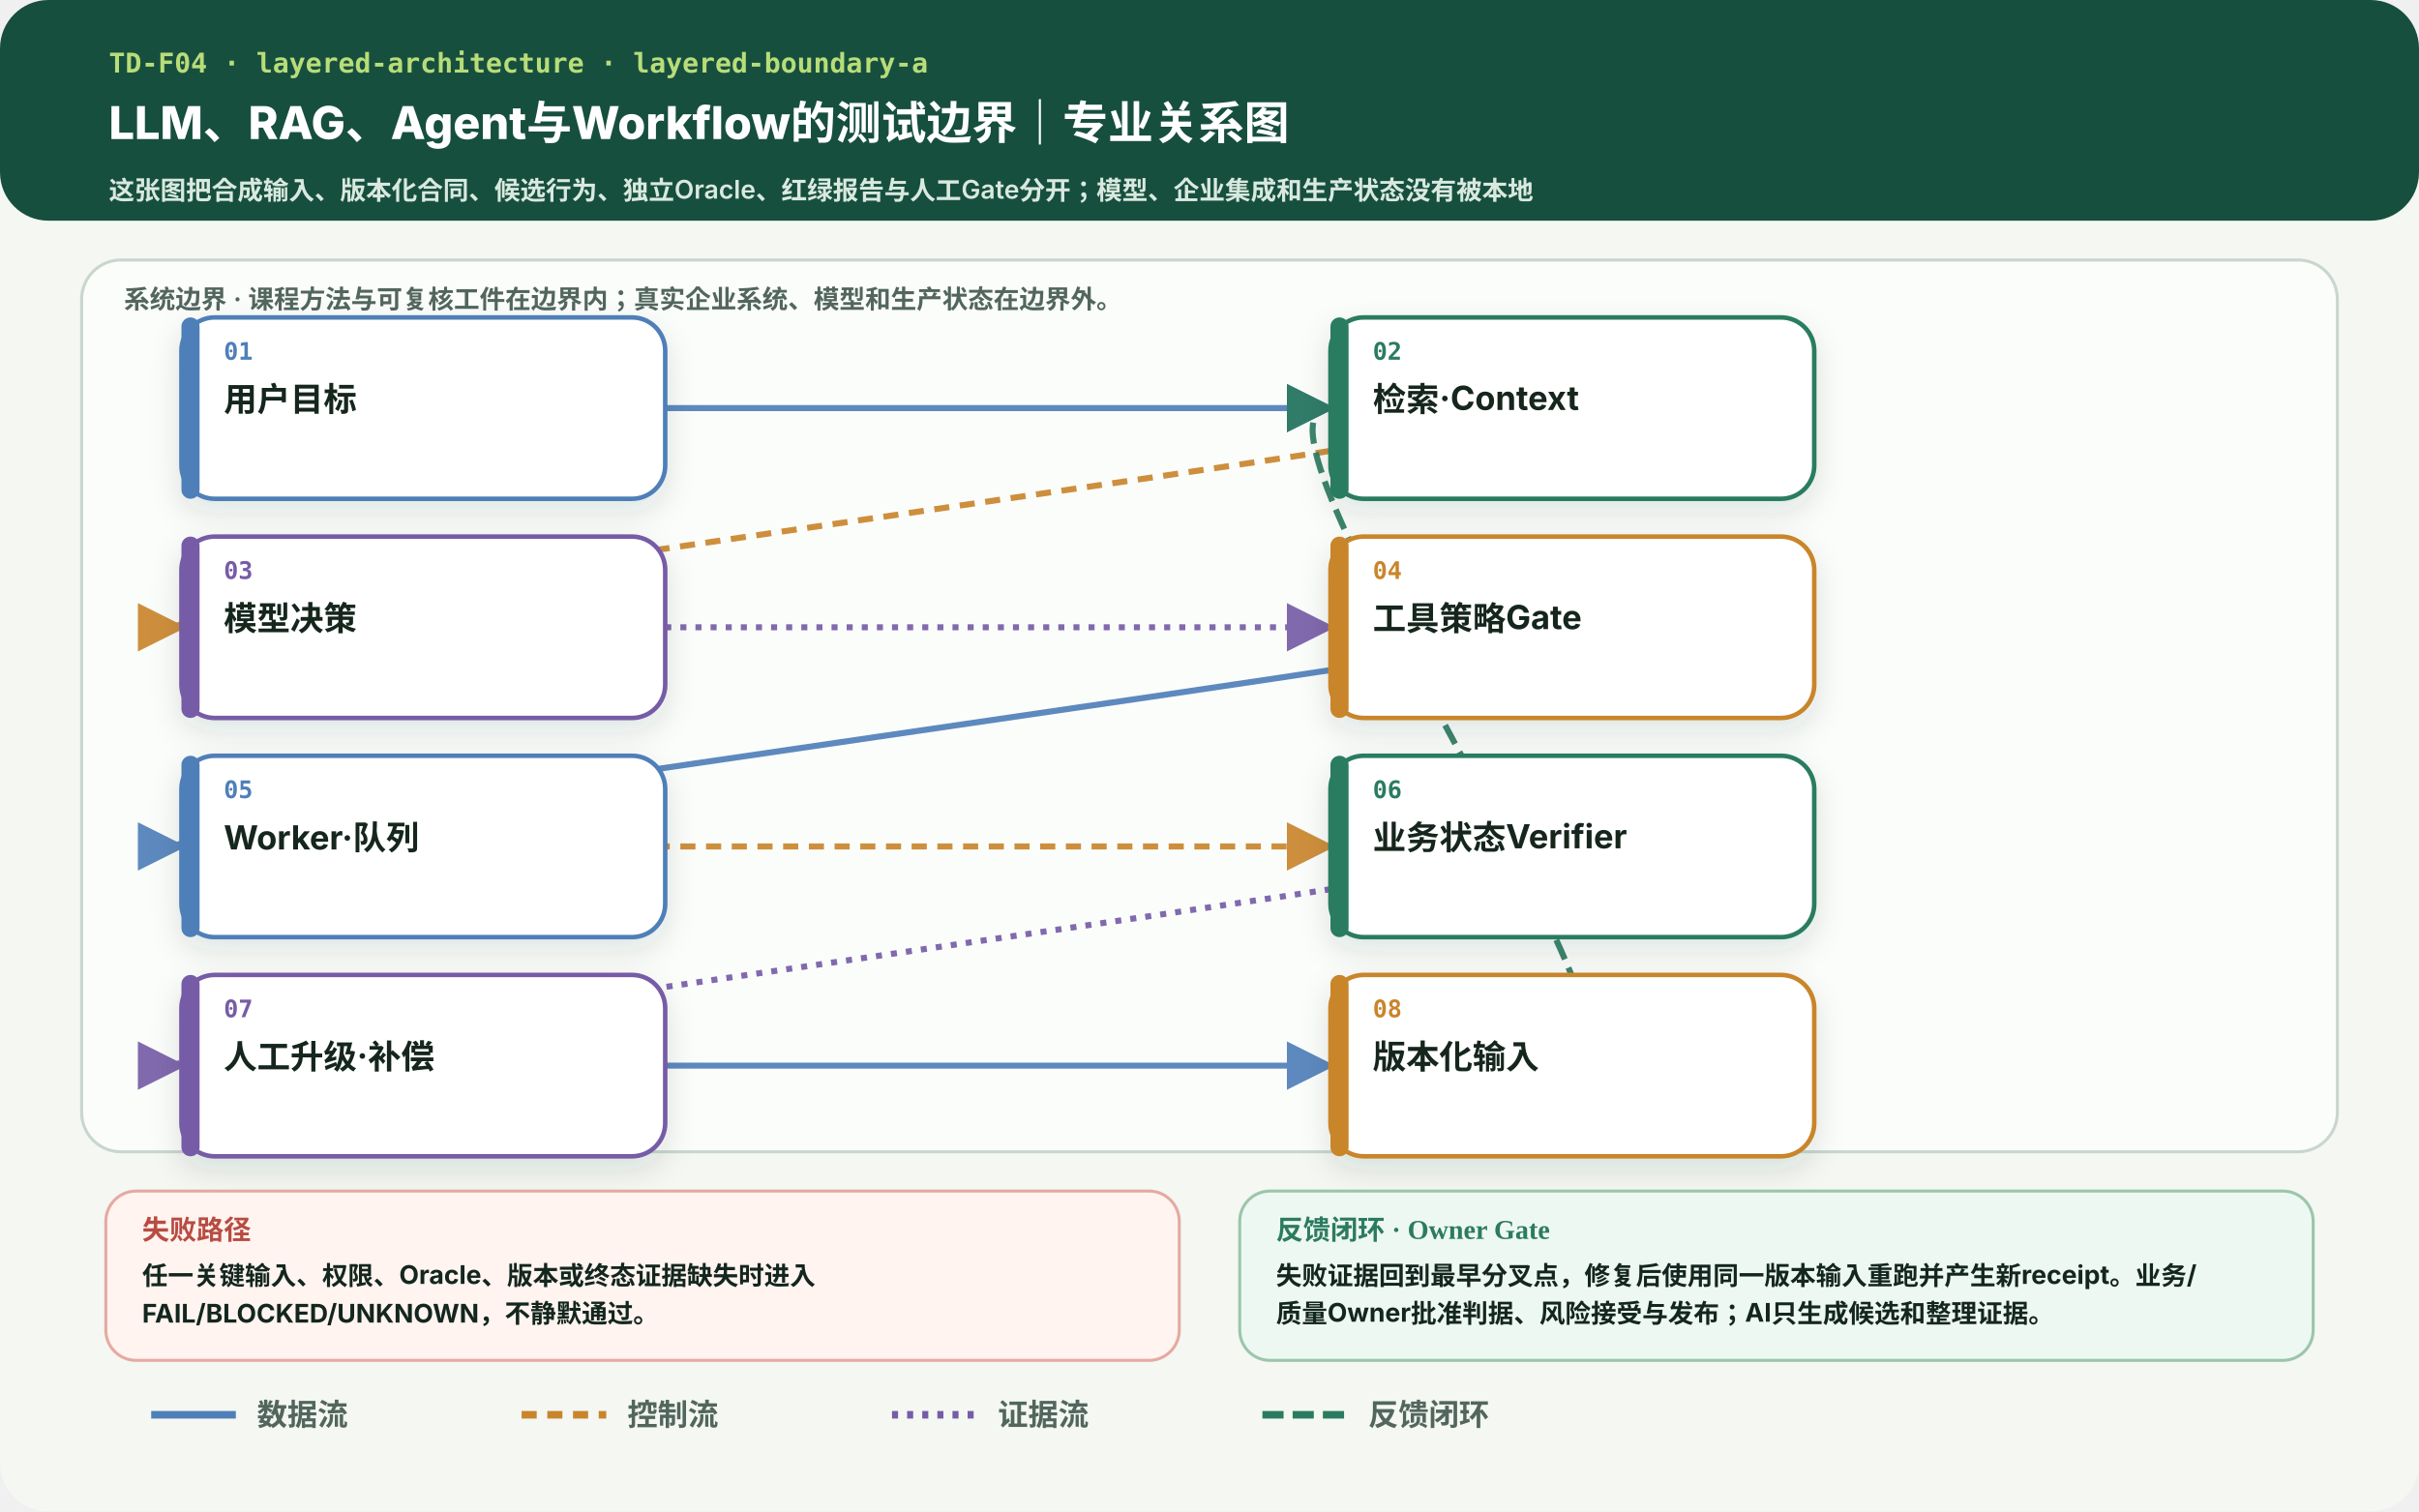
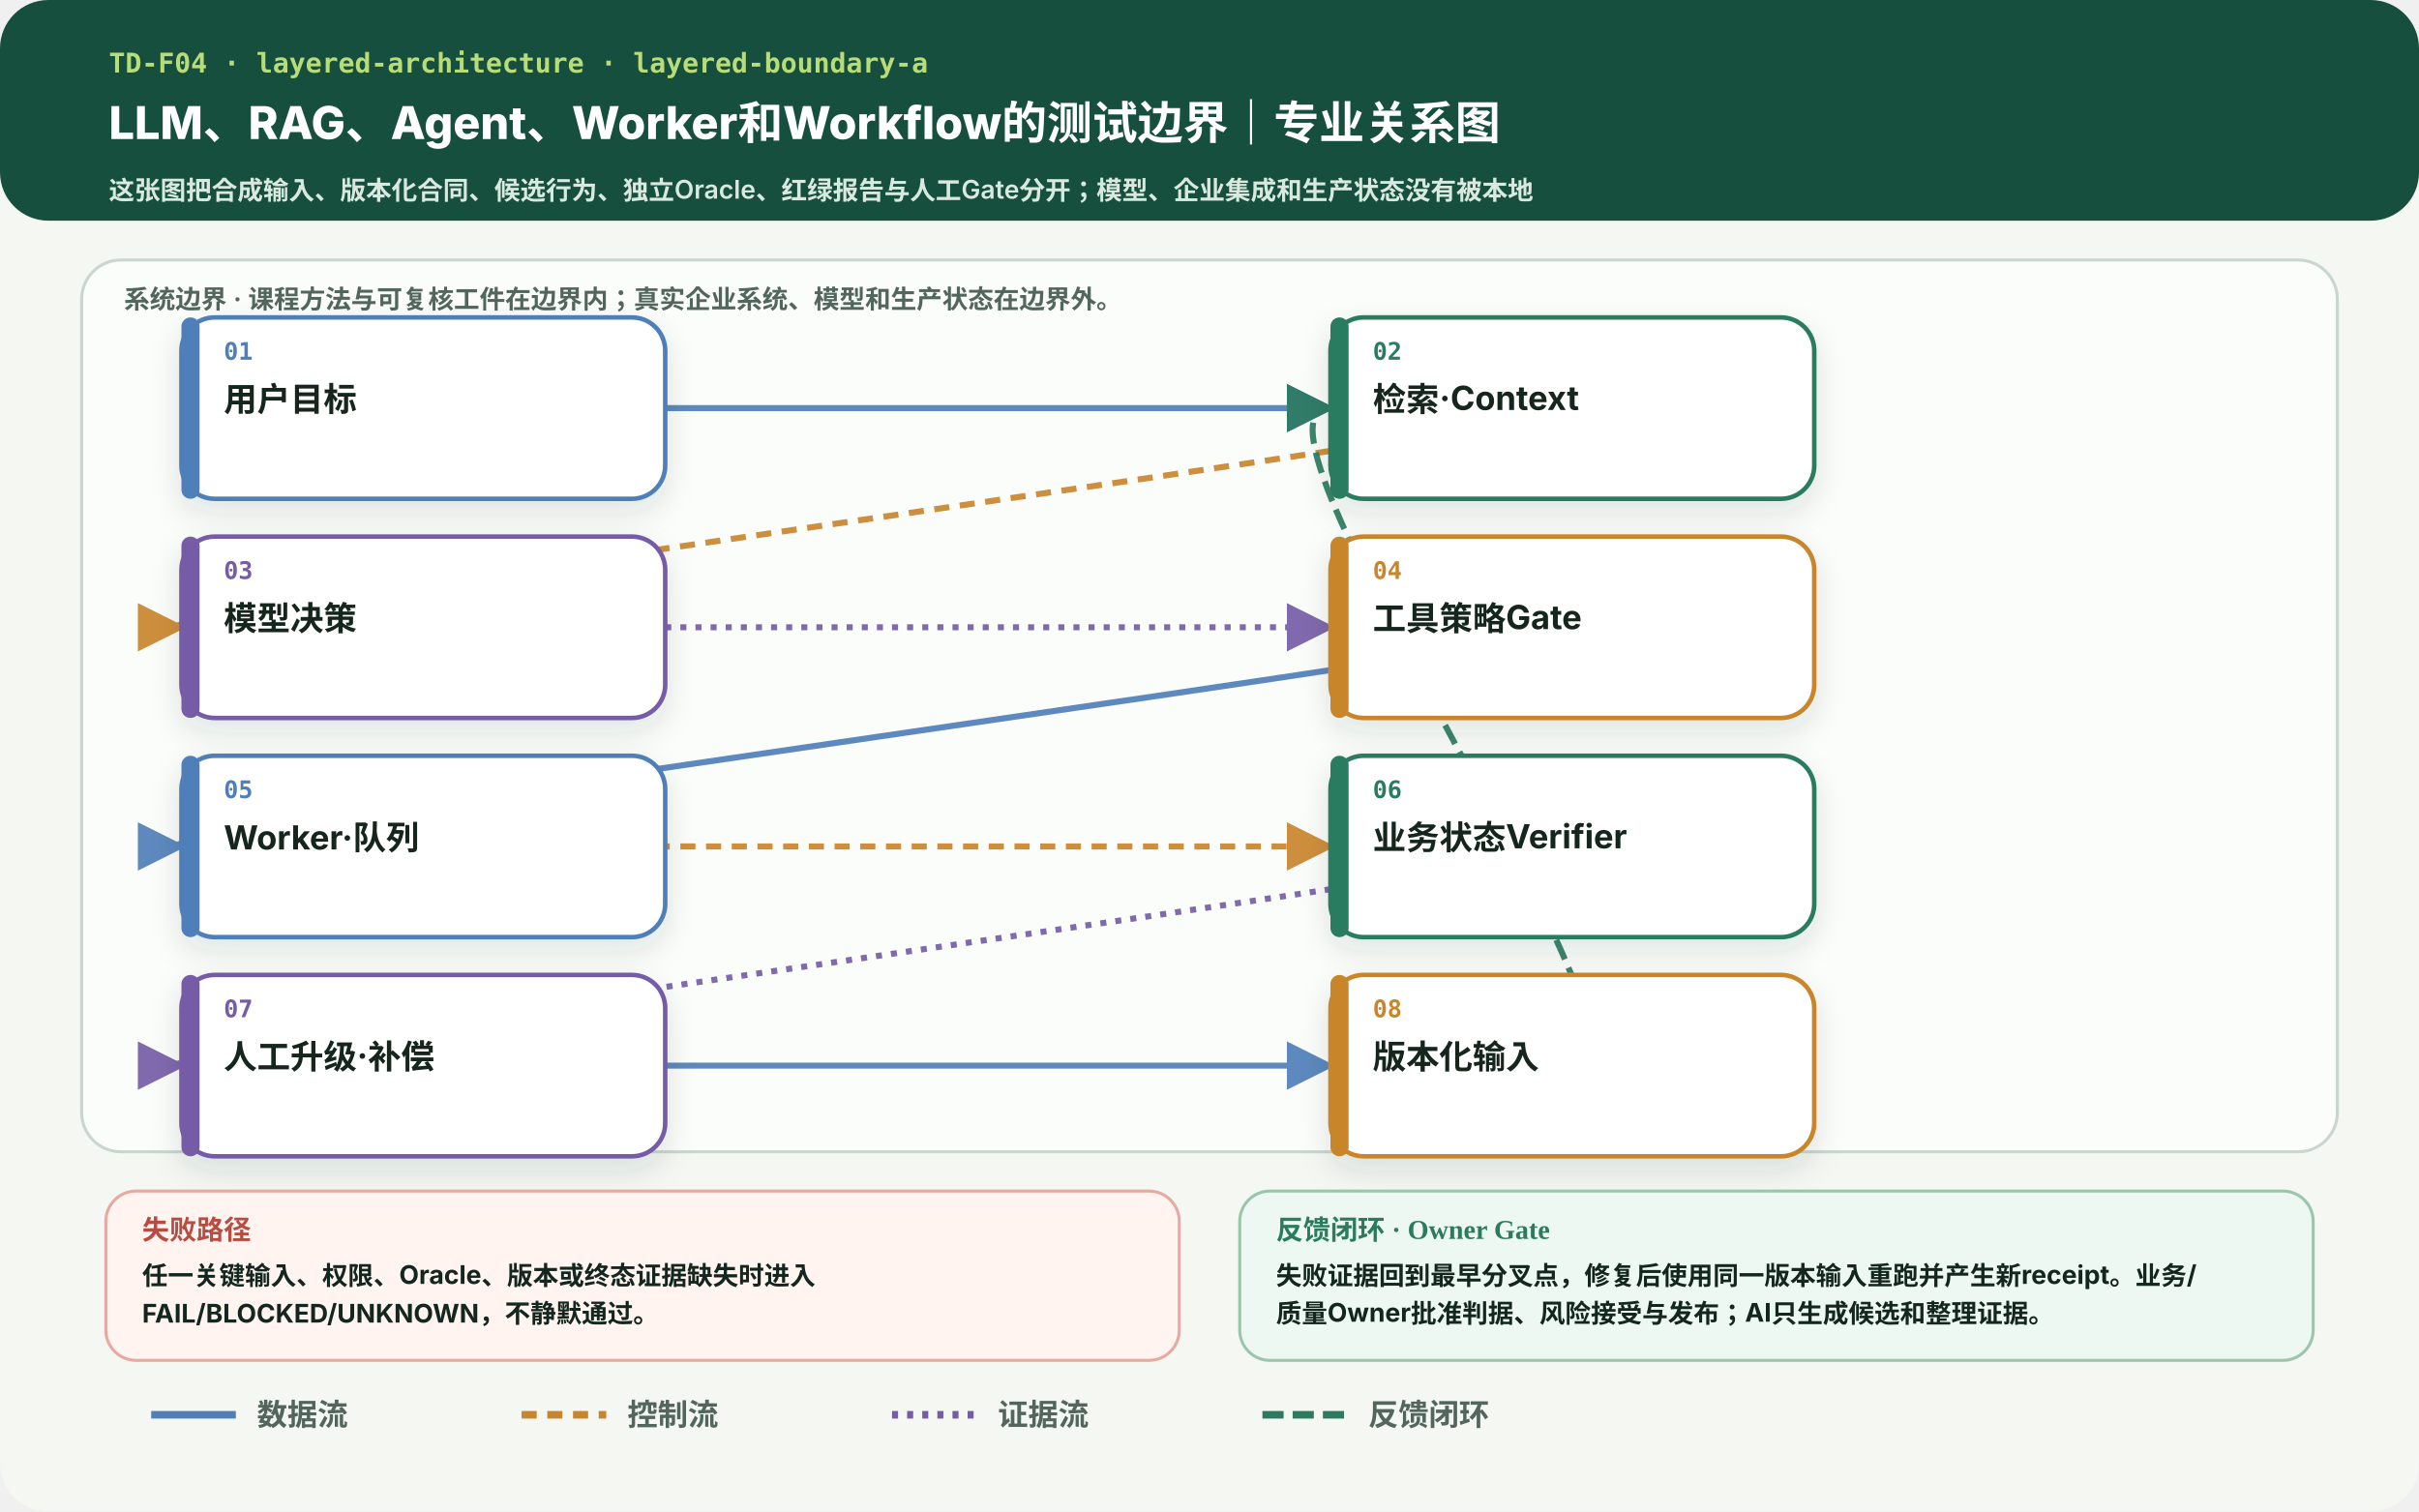
<svg xmlns="http://www.w3.org/2000/svg" role="img" aria-labelledby="title desc" viewBox="0 0 1600 1000" width="1600" height="1000">
  <defs>
    <filter id="shadow" x="-15%" y="-15%" width="130%" height="140%">
      <feDropShadow dx="0" dy="8" stdDeviation="10" flood-color="#173f32" flood-opacity="0.12" />
    </filter>
    <marker id="arrow-data" viewBox="0 0 10 10" refX="9" refY="5" markerWidth="8" markerHeight="8" orient="auto-start-reverse">
      <path d="M 0 0 L 10 5 L 0 10 z" fill="#4f7fb8" />
    </marker>
    <marker id="arrow-control" viewBox="0 0 10 10" refX="9" refY="5" markerWidth="8" markerHeight="8" orient="auto-start-reverse">
      <path d="M 0 0 L 10 5 L 0 10 z" fill="#c9852c" />
    </marker>
    <marker id="arrow-evidence" viewBox="0 0 10 10" refX="9" refY="5" markerWidth="8" markerHeight="8" orient="auto-start-reverse">
      <path d="M 0 0 L 10 5 L 0 10 z" fill="#765ca6" />
    </marker>
    <marker id="arrow-feedback" viewBox="0 0 10 10" refX="9" refY="5" markerWidth="8" markerHeight="8" orient="auto-start-reverse">
      <path d="M 0 0 L 10 5 L 0 10 z" fill="#2c7b61" />
    </marker>
  </defs>
  <rect width="1600" height="1000" rx="32" fill="#f4f7f2" />
  <rect x="0" y="0" width="1600" height="146" rx="32" fill="#174f3f" />
  <text x="72" y="48" font-family="ui-monospace,SFMono-Regular,Menlo,monospace" font-size="18" font-weight="800" fill="#b8dd78">TD-F04 · layered-architecture · layered-boundary-a</text>
-   <text x="72" y="92" text-anchor="start" font-family="-apple-system,BlinkMacSystemFont,'Segoe UI','PingFang SC',sans-serif" font-size="30" font-weight="800" fill="#ffffff">LLM、RAG、Agent与Workflow的测试边界｜专业关系图</text>
+   <text x="72" y="92" text-anchor="start" font-family="-apple-system,BlinkMacSystemFont,'Segoe UI','PingFang SC',sans-serif" font-size="30" font-weight="800" fill="#ffffff">LLM、RAG、Agent、Worker和Workflow的测试边界｜专业关系图</text>
  <text x="72" y="132" text-anchor="start" font-family="-apple-system,BlinkMacSystemFont,'Segoe UI','PingFang SC',sans-serif" font-size="17" font-weight="600" fill="#d9e9df">这张图把合成输入、版本化合同、候选行为、独立Oracle、红绿报告与人工Gate分开；模型、企业集成和生产状态没有被本地</text>
  <rect x="54" y="172" width="1492" height="590" rx="26" fill="#fbfdfb" stroke="#c9d6cf" stroke-width="2" />
  <text x="82" y="204" font-size="17" font-weight="800" fill="#52665e">系统边界 · 课程方法与可复核工件在边界内；真实企业系统、模型和生产状态在边界外。</text>
  <path d="M 280 270 C 355 270, 805 270, 880 270" fill="none" stroke="#4f7fb8" stroke-width="4" stroke-dasharray="" marker-end="url(#arrow-data)" opacity="0.92" />
  <path d="M 1040 270 C 1115 270, 45 415, 120 415" fill="none" stroke="#c9852c" stroke-width="4" stroke-dasharray="10 7" marker-end="url(#arrow-control)" opacity="0.92" />
  <path d="M 280 415 C 355 415, 805 415, 880 415" fill="none" stroke="#765ca6" stroke-width="4" stroke-dasharray="4 6" marker-end="url(#arrow-evidence)" opacity="0.92" />
  <path d="M 1040 415 C 1115 415, 45 560, 120 560" fill="none" stroke="#4f7fb8" stroke-width="4" stroke-dasharray="" marker-end="url(#arrow-data)" opacity="0.92" />
  <path d="M 280 560 C 355 560, 805 560, 880 560" fill="none" stroke="#c9852c" stroke-width="4" stroke-dasharray="10 7" marker-end="url(#arrow-control)" opacity="0.92" />
  <path d="M 1040 560 C 1115 560, 45 705, 120 705" fill="none" stroke="#765ca6" stroke-width="4" stroke-dasharray="4 6" marker-end="url(#arrow-evidence)" opacity="0.92" />
  <path d="M 280 705 C 355 705, 805 705, 880 705" fill="none" stroke="#4f7fb8" stroke-width="4" stroke-dasharray="" marker-end="url(#arrow-data)" opacity="0.92" />
  <path d="M 1040 705 C 1115 705, 805 270, 880 270" fill="none" stroke="#2c7b61" stroke-width="4" stroke-dasharray="14 6" marker-end="url(#arrow-feedback)" opacity="0.92" />
  <g filter="url(#shadow)">
    <rect x="120" y="210" width="320" height="120" rx="22" fill="#ffffff" stroke="#4f7fb8" stroke-width="3" />
    <rect x="120" y="210" width="12" height="120" rx="6" fill="#4f7fb8" />
    <text x="148" y="238" font-family="ui-monospace,SFMono-Regular,Menlo,monospace" font-size="16" font-weight="800" fill="#4f7fb8">01</text>
    <text x="148" y="272" text-anchor="start" font-family="-apple-system,BlinkMacSystemFont,'Segoe UI','PingFang SC',sans-serif" font-size="22" font-weight="700" fill="#13261f">用户目标</text>
  </g>
  <g filter="url(#shadow)">
    <rect x="880" y="210" width="320" height="120" rx="22" fill="#ffffff" stroke="#2c7b61" stroke-width="3" />
    <rect x="880" y="210" width="12" height="120" rx="6" fill="#2c7b61" />
    <text x="908" y="238" font-family="ui-monospace,SFMono-Regular,Menlo,monospace" font-size="16" font-weight="800" fill="#2c7b61">02</text>
    <text x="908" y="272" text-anchor="start" font-family="-apple-system,BlinkMacSystemFont,'Segoe UI','PingFang SC',sans-serif" font-size="22" font-weight="700" fill="#13261f">检索·Context</text>
  </g>
  <g filter="url(#shadow)">
    <rect x="120" y="355" width="320" height="120" rx="22" fill="#ffffff" stroke="#765ca6" stroke-width="3" />
    <rect x="120" y="355" width="12" height="120" rx="6" fill="#765ca6" />
    <text x="148" y="383" font-family="ui-monospace,SFMono-Regular,Menlo,monospace" font-size="16" font-weight="800" fill="#765ca6">03</text>
    <text x="148" y="417" text-anchor="start" font-family="-apple-system,BlinkMacSystemFont,'Segoe UI','PingFang SC',sans-serif" font-size="22" font-weight="700" fill="#13261f">模型决策</text>
  </g>
  <g filter="url(#shadow)">
    <rect x="880" y="355" width="320" height="120" rx="22" fill="#ffffff" stroke="#c9852c" stroke-width="3" />
    <rect x="880" y="355" width="12" height="120" rx="6" fill="#c9852c" />
    <text x="908" y="383" font-family="ui-monospace,SFMono-Regular,Menlo,monospace" font-size="16" font-weight="800" fill="#c9852c">04</text>
    <text x="908" y="417" text-anchor="start" font-family="-apple-system,BlinkMacSystemFont,'Segoe UI','PingFang SC',sans-serif" font-size="22" font-weight="700" fill="#13261f">工具策略Gate</text>
  </g>
  <g filter="url(#shadow)">
    <rect x="120" y="500" width="320" height="120" rx="22" fill="#ffffff" stroke="#4f7fb8" stroke-width="3" />
    <rect x="120" y="500" width="12" height="120" rx="6" fill="#4f7fb8" />
    <text x="148" y="528" font-family="ui-monospace,SFMono-Regular,Menlo,monospace" font-size="16" font-weight="800" fill="#4f7fb8">05</text>
    <text x="148" y="562" text-anchor="start" font-family="-apple-system,BlinkMacSystemFont,'Segoe UI','PingFang SC',sans-serif" font-size="22" font-weight="700" fill="#13261f">Worker·队列</text>
  </g>
  <g filter="url(#shadow)">
    <rect x="880" y="500" width="320" height="120" rx="22" fill="#ffffff" stroke="#2c7b61" stroke-width="3" />
    <rect x="880" y="500" width="12" height="120" rx="6" fill="#2c7b61" />
    <text x="908" y="528" font-family="ui-monospace,SFMono-Regular,Menlo,monospace" font-size="16" font-weight="800" fill="#2c7b61">06</text>
    <text x="908" y="562" text-anchor="start" font-family="-apple-system,BlinkMacSystemFont,'Segoe UI','PingFang SC',sans-serif" font-size="22" font-weight="700" fill="#13261f">业务状态Verifier</text>
  </g>
  <g filter="url(#shadow)">
    <rect x="120" y="645" width="320" height="120" rx="22" fill="#ffffff" stroke="#765ca6" stroke-width="3" />
    <rect x="120" y="645" width="12" height="120" rx="6" fill="#765ca6" />
    <text x="148" y="673" font-family="ui-monospace,SFMono-Regular,Menlo,monospace" font-size="16" font-weight="800" fill="#765ca6">07</text>
    <text x="148" y="707" text-anchor="start" font-family="-apple-system,BlinkMacSystemFont,'Segoe UI','PingFang SC',sans-serif" font-size="22" font-weight="700" fill="#13261f">人工升级·补偿</text>
  </g>
  <g filter="url(#shadow)">
    <rect x="880" y="645" width="320" height="120" rx="22" fill="#ffffff" stroke="#c9852c" stroke-width="3" />
    <rect x="880" y="645" width="12" height="120" rx="6" fill="#c9852c" />
    <text x="908" y="673" font-family="ui-monospace,SFMono-Regular,Menlo,monospace" font-size="16" font-weight="800" fill="#c9852c">08</text>
    <text x="908" y="707" text-anchor="start" font-family="-apple-system,BlinkMacSystemFont,'Segoe UI','PingFang SC',sans-serif" font-size="22" font-weight="700" fill="#13261f">版本化输入</text>
  </g>
  <g transform="translate(70 788)">
    <rect width="710" height="112" rx="20" fill="#fff4ef" stroke="#e5aaa2" stroke-width="2" />
    <text x="24" y="32" font-size="18" font-weight="900" fill="#b84c42">失败路径</text>
    <text x="24" y="62" text-anchor="start" font-family="-apple-system,BlinkMacSystemFont,'Segoe UI','PingFang SC',sans-serif" font-size="17" font-weight="650" fill="#13261f">任一关键输入、权限、Oracle、版本或终态证据缺失时进入</text>
    <text x="24" y="87" text-anchor="start" font-family="-apple-system,BlinkMacSystemFont,'Segoe UI','PingFang SC',sans-serif" font-size="17" font-weight="650" fill="#13261f">FAIL/BLOCKED/UNKNOWN，不静默通过。</text>
  </g>
  <g transform="translate(820 788)">
    <rect width="710" height="112" rx="20" fill="#eef8f2" stroke="#9bc6ac" stroke-width="2" />
    <text x="24" y="32" font-size="18" font-weight="900" fill="#2c7b61">反馈闭环 · Owner Gate</text>
    <text x="24" y="62" text-anchor="start" font-family="-apple-system,BlinkMacSystemFont,'Segoe UI','PingFang SC',sans-serif" font-size="17" font-weight="650" fill="#13261f">失败证据回到最早分叉点，修复后使用同一版本输入重跑并产生新receipt。业务/</text>
    <text x="24" y="87" text-anchor="start" font-family="-apple-system,BlinkMacSystemFont,'Segoe UI','PingFang SC',sans-serif" font-size="17" font-weight="650" fill="#13261f">质量Owner批准判据、风险接受与发布；AI只生成候选和整理证据。</text>
  </g>
  <g transform="translate(100 936)">
    <line x1="0" y1="0" x2="56" y2="0" stroke="#4f7fb8" stroke-width="5" stroke-dasharray="" />
    <text x="70" y="7" font-size="20" font-weight="700" fill="#52665e">数据流</text>
  </g>
  <g transform="translate(345 936)">
    <line x1="0" y1="0" x2="56" y2="0" stroke="#c9852c" stroke-width="5" stroke-dasharray="10 7" />
    <text x="70" y="7" font-size="20" font-weight="700" fill="#52665e">控制流</text>
  </g>
  <g transform="translate(590 936)">
    <line x1="0" y1="0" x2="56" y2="0" stroke="#765ca6" stroke-width="5" stroke-dasharray="4 6" />
    <text x="70" y="7" font-size="20" font-weight="700" fill="#52665e">证据流</text>
  </g>
  <g transform="translate(835 936)">
    <line x1="0" y1="0" x2="56" y2="0" stroke="#2c7b61" stroke-width="5" stroke-dasharray="14 6" />
    <text x="70" y="7" font-size="20" font-weight="700" fill="#52665e">反馈闭环</text>
  </g>
</svg>
